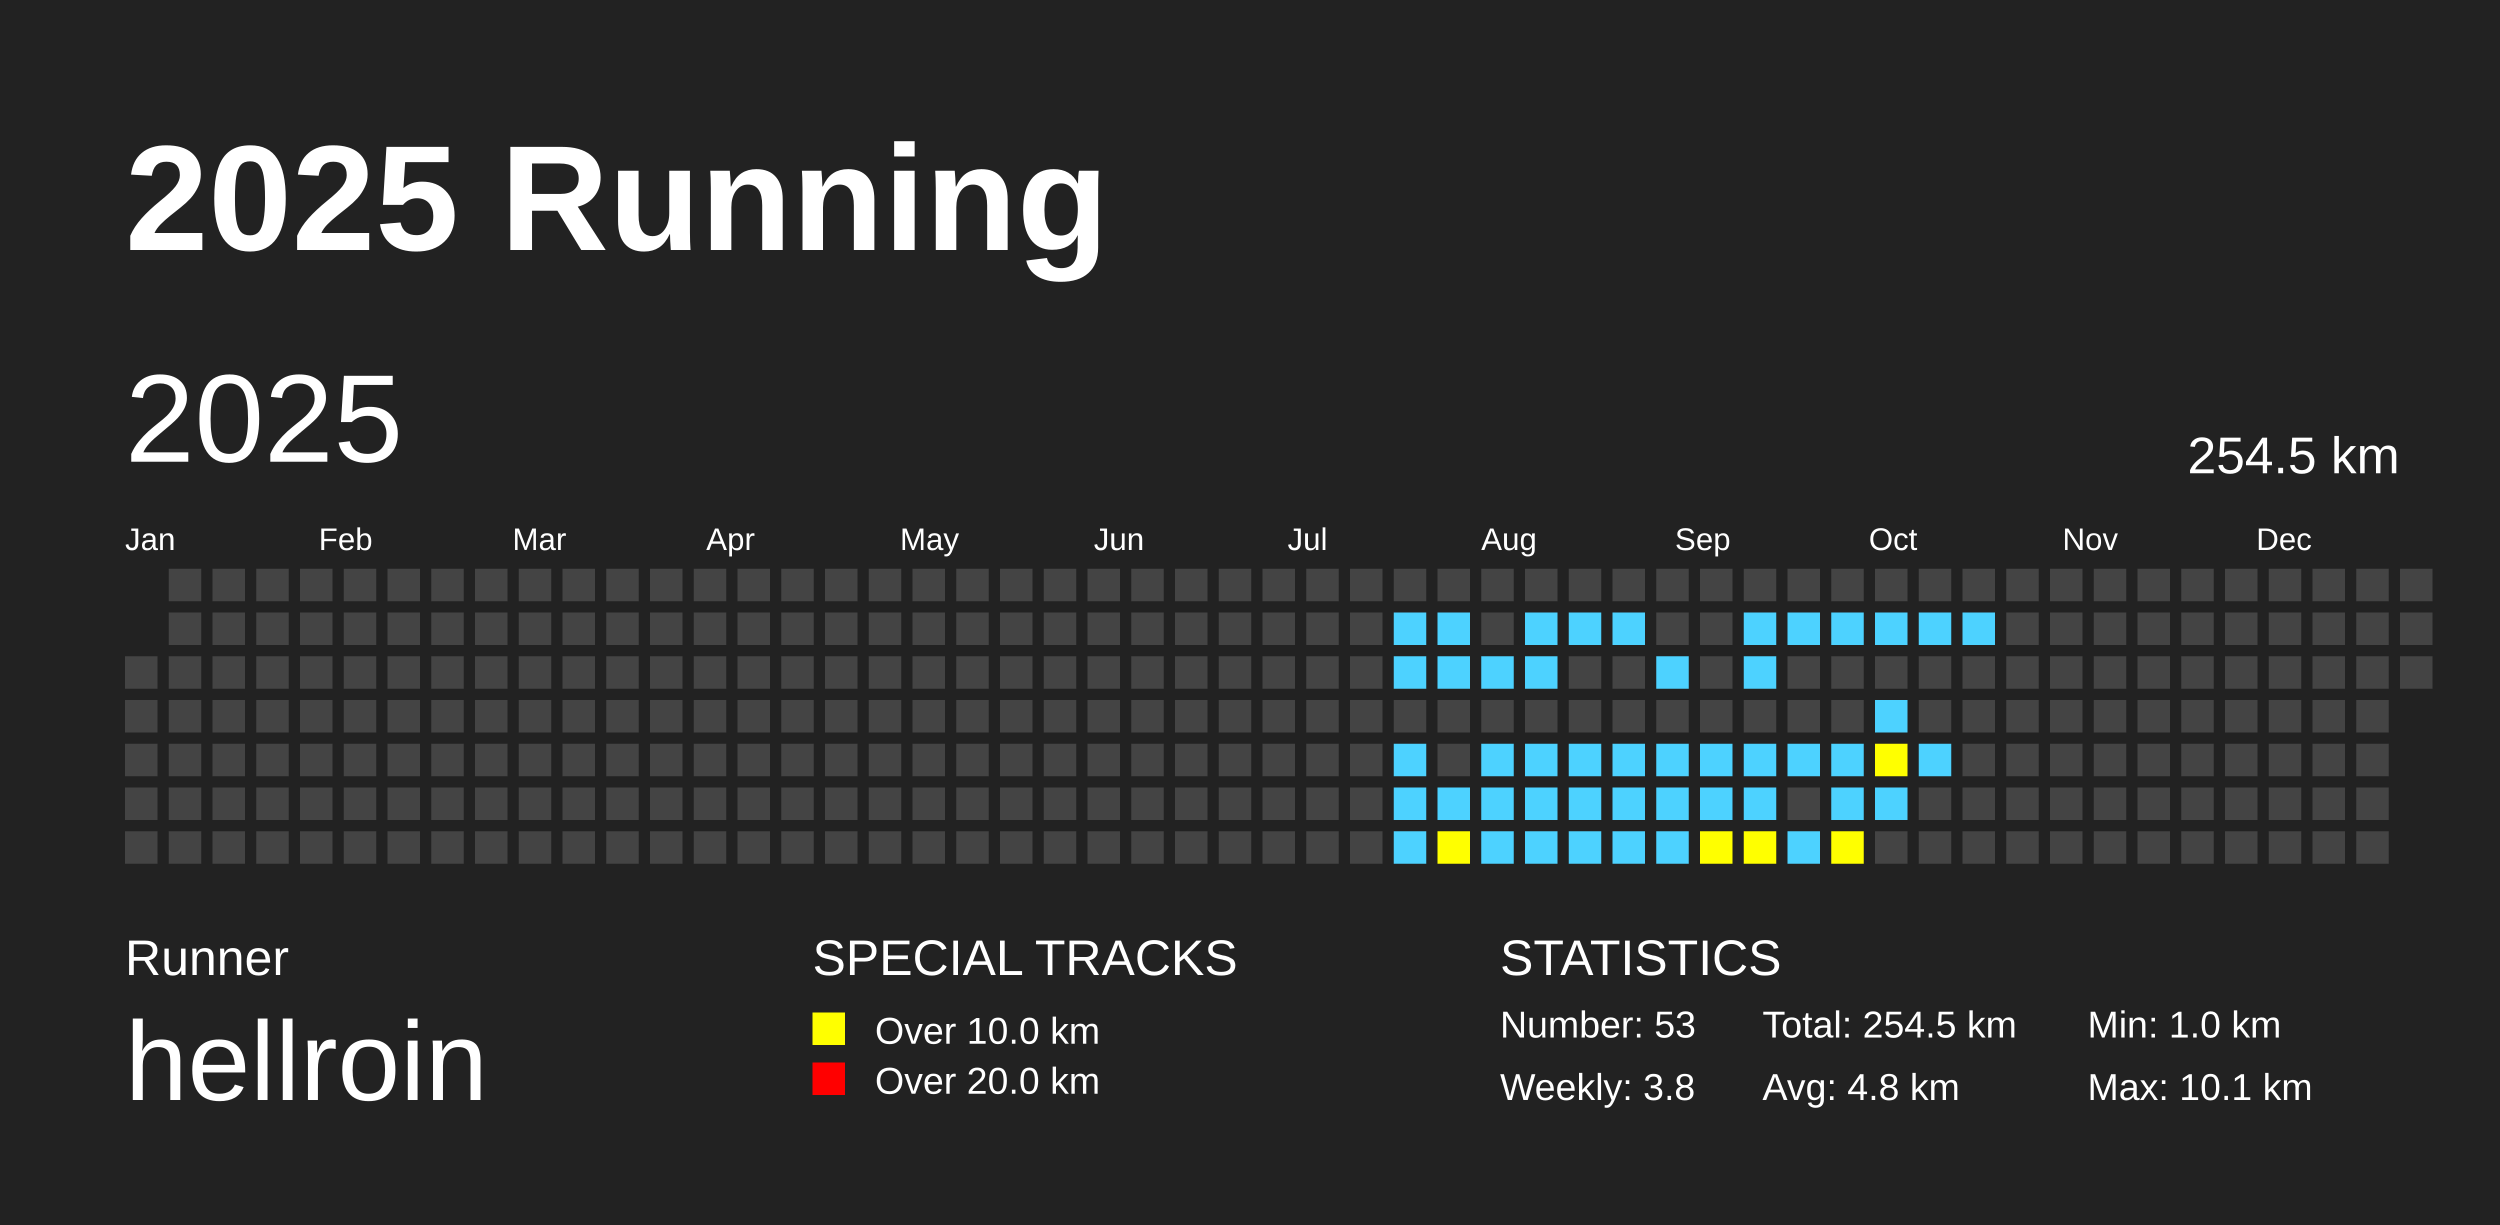
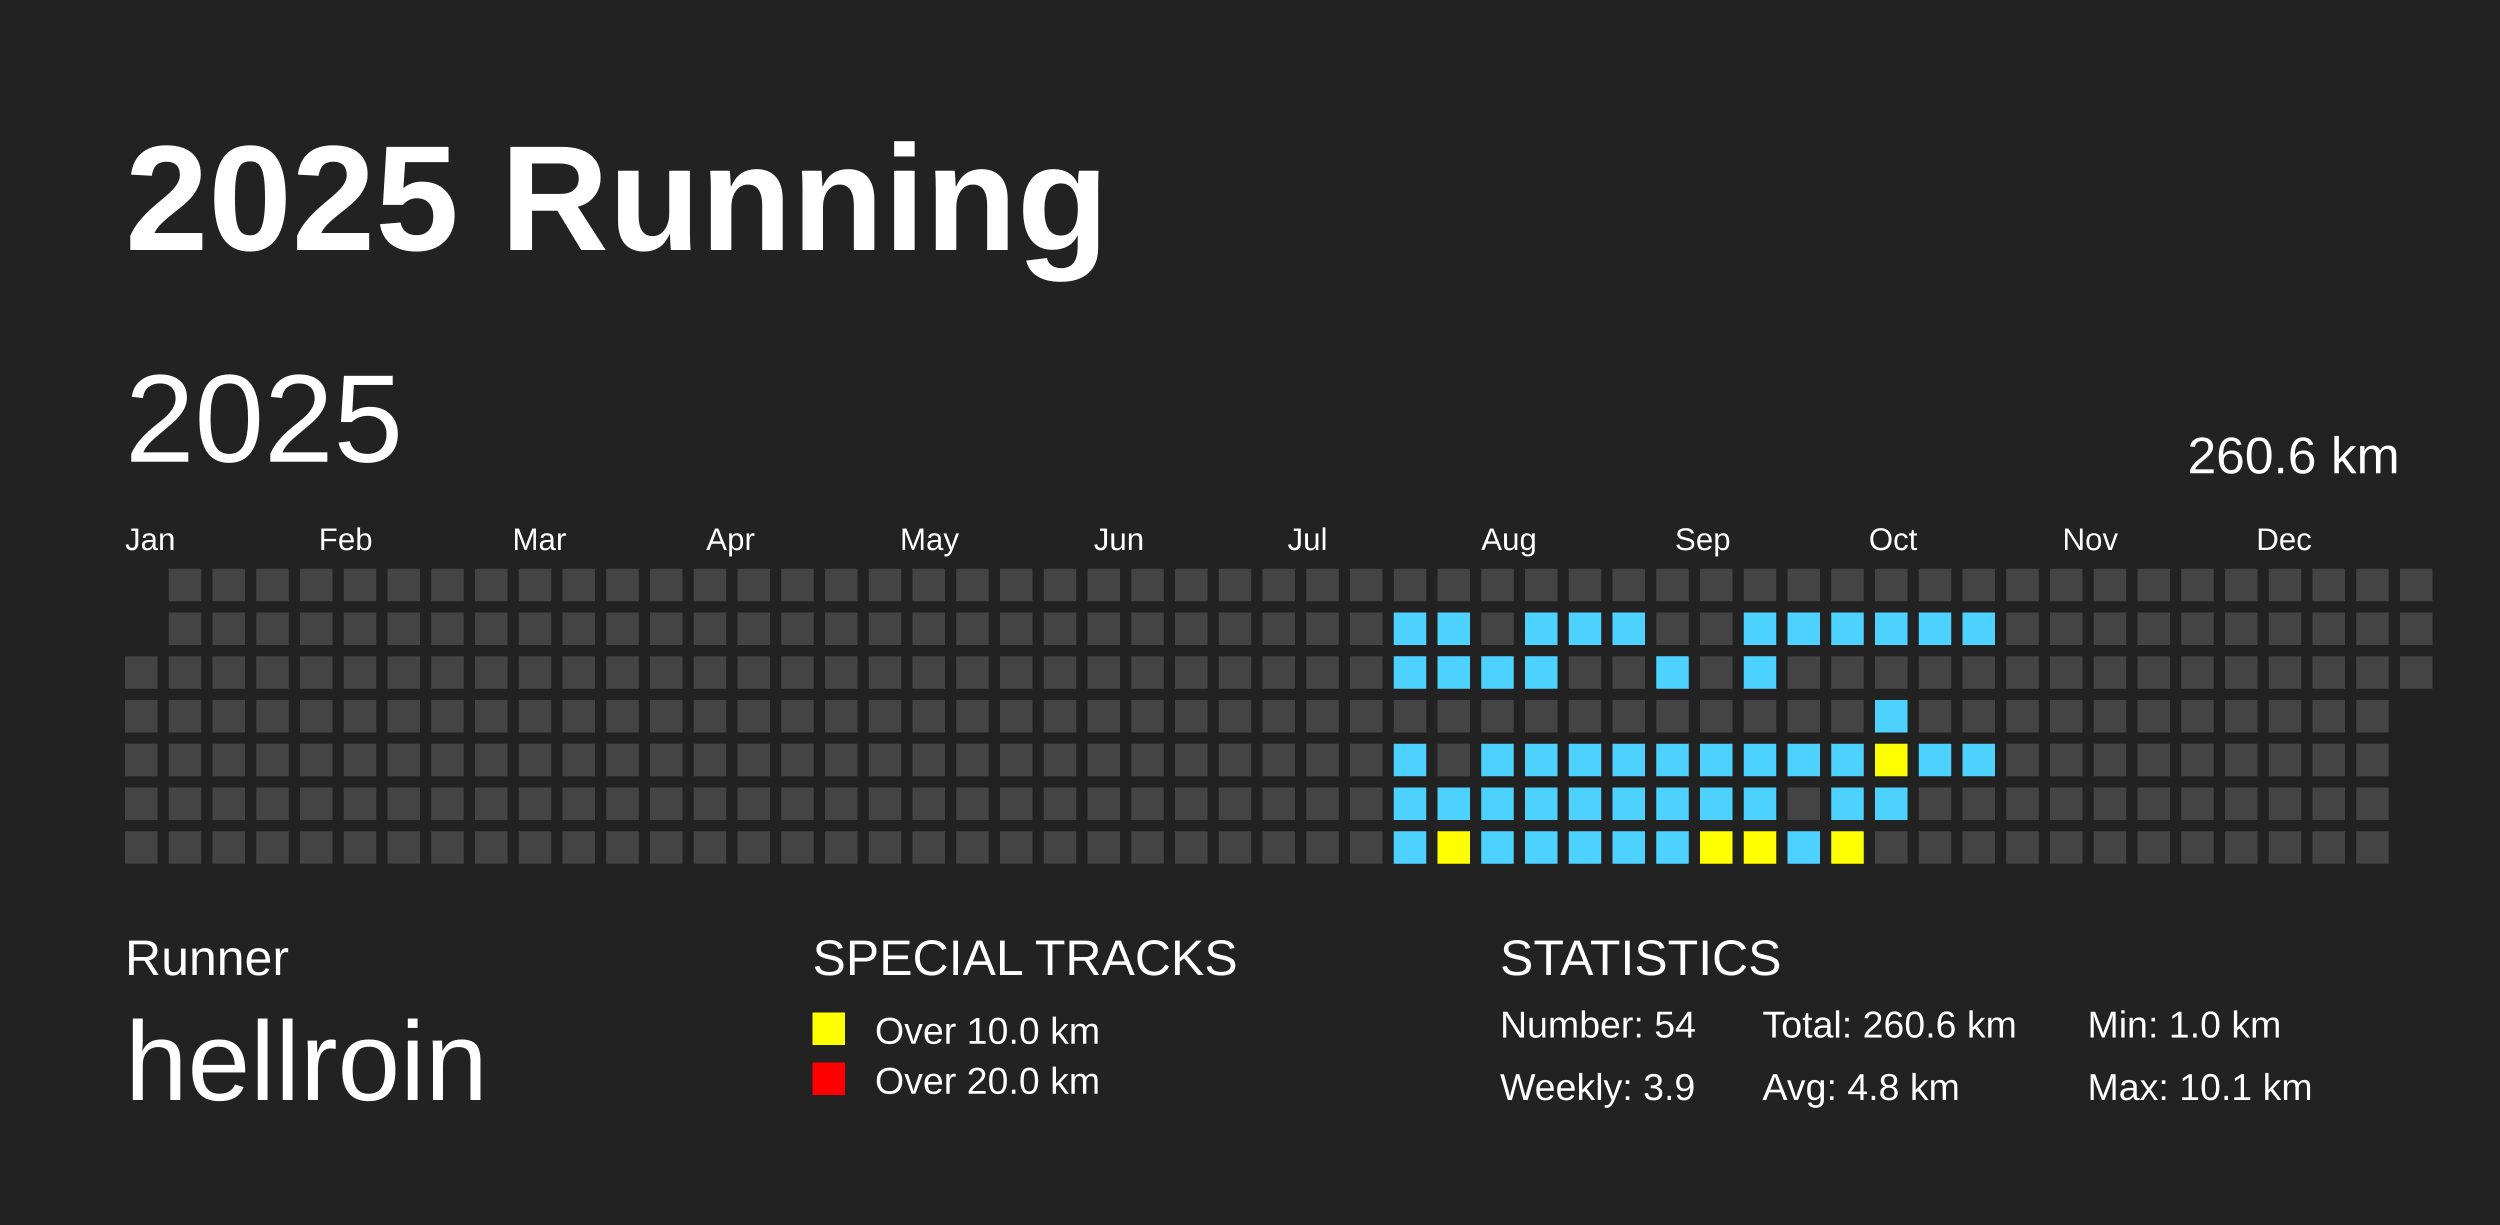
<svg xmlns="http://www.w3.org/2000/svg" baseProfile="full" height="98mm" version="1.1" viewBox="0,0,200,98" width="200mm">
  <defs />
  <rect fill="#222222" height="98" width="200" x="0" y="0" />
  <text fill="#FFFFFF" style="font-size:12px; font-family:Arial; font-weight:bold;" x="10" y="20">2025 Running</text>
  <text fill="#FFFFFF" style="font-size:4px; font-family:Arial" x="10" y="78">Runner</text>
  <text fill="#FFFFFF" style="font-size:9px; font-family:Arial" x="10" y="88">hellroin</text>
  <text fill="#FFFFFF" style="font-size:4px; font-family:Arial" x="65" y="78">SPECIAL TRACKS</text>
  <rect fill="yellow" height="2.6" width="2.6" x="65" y="81" />
  <text fill="#FFFFFF" style="font-size:3px; font-family:Arial" x="70" y="83.5">Over 10.0 km</text>
  <rect fill="red" height="2.6" width="2.6" x="65" y="85" />
  <text fill="#FFFFFF" style="font-size:3px; font-family:Arial" x="70" y="87.5">Over 20.0 km</text>
  <text fill="#FFFFFF" style="font-size:4px; font-family:Arial" x="120" y="78">STATISTICS</text>
-   <text fill="#FFFFFF" style="font-size:3px; font-family:Arial" x="120" y="83">Number: 53</text>
-   <text fill="#FFFFFF" style="font-size:3px; font-family:Arial" x="120" y="88">Weekly: 3.8</text>
-   <text fill="#FFFFFF" style="font-size:3px; font-family:Arial" x="141" y="83">Total: 254.5 km</text>
+   <text fill="#FFFFFF" style="font-size:3px; font-family:Arial" x="120" y="83">Number: 54</text>
+   <text fill="#FFFFFF" style="font-size:3px; font-family:Arial" x="120" y="88">Weekly: 3.9</text>
+   <text fill="#FFFFFF" style="font-size:3px; font-family:Arial" x="141" y="83">Total: 260.6 km</text>
  <text fill="#FFFFFF" style="font-size:3px; font-family:Arial" x="141" y="88">Avg: 4.8 km</text>
  <text fill="#FFFFFF" style="font-size:3px; font-family:Arial" x="167" y="83">Min: 1.0 km</text>
  <text fill="#FFFFFF" style="font-size:3px; font-family:Arial" x="167" y="88">Max: 10.1 km</text>
  <text dominant-baseline="hanging" fill="#FFFFFF" style="font-size:10.0px; font-family:Arial;" x="10" y="30">2025</text>
-   <text dominant-baseline="hanging" fill="#FFFFFF" style="font-size:4.125px; font-family:Arial;" x="175" y="35">254.5 km</text>
+   <text dominant-baseline="hanging" fill="#FFFFFF" style="font-size:4.125px; font-family:Arial;" x="175" y="35">260.6 km</text>
  <text fill="#FFFFFF" style="font-size:2.5px; font-family:Arial" x="10.0" y="44">Jan</text>
  <text fill="#FFFFFF" style="font-size:2.5px; font-family:Arial" x="25.5" y="44">Feb</text>
  <text fill="#FFFFFF" style="font-size:2.5px; font-family:Arial" x="41.0" y="44">Mar</text>
  <text fill="#FFFFFF" style="font-size:2.5px; font-family:Arial" x="56.5" y="44">Apr</text>
  <text fill="#FFFFFF" style="font-size:2.5px; font-family:Arial" x="72.0" y="44">May</text>
  <text fill="#FFFFFF" style="font-size:2.5px; font-family:Arial" x="87.5" y="44">Jun</text>
  <text fill="#FFFFFF" style="font-size:2.5px; font-family:Arial" x="103.0" y="44">Jul</text>
  <text fill="#FFFFFF" style="font-size:2.5px; font-family:Arial" x="118.5" y="44">Aug</text>
  <text fill="#FFFFFF" style="font-size:2.5px; font-family:Arial" x="134.0" y="44">Sep</text>
  <text fill="#FFFFFF" style="font-size:2.5px; font-family:Arial" x="149.5" y="44">Oct</text>
  <text fill="#FFFFFF" style="font-size:2.5px; font-family:Arial" x="165.0" y="44">Nov</text>
  <text fill="#FFFFFF" style="font-size:2.5px; font-family:Arial" x="180.5" y="44">Dec</text>
  <rect fill="#444444" height="2.6" width="2.6" x="10.0" y="52.5" />
  <rect fill="#444444" height="2.6" width="2.6" x="10.0" y="56.0" />
  <rect fill="#444444" height="2.6" width="2.6" x="10.0" y="59.5" />
  <rect fill="#444444" height="2.6" width="2.6" x="10.0" y="63.0" />
  <rect fill="#444444" height="2.6" width="2.6" x="10.0" y="66.5" />
  <rect fill="#444444" height="2.6" width="2.6" x="13.5" y="45.5" />
  <rect fill="#444444" height="2.6" width="2.6" x="13.5" y="49.0" />
  <rect fill="#444444" height="2.6" width="2.6" x="13.5" y="52.5" />
  <rect fill="#444444" height="2.6" width="2.6" x="13.5" y="56.0" />
  <rect fill="#444444" height="2.6" width="2.6" x="13.5" y="59.5" />
  <rect fill="#444444" height="2.6" width="2.6" x="13.5" y="63.0" />
  <rect fill="#444444" height="2.6" width="2.6" x="13.5" y="66.5" />
  <rect fill="#444444" height="2.6" width="2.6" x="17.0" y="45.5" />
  <rect fill="#444444" height="2.6" width="2.6" x="17.0" y="49.0" />
  <rect fill="#444444" height="2.6" width="2.6" x="17.0" y="52.5" />
  <rect fill="#444444" height="2.6" width="2.6" x="17.0" y="56.0" />
  <rect fill="#444444" height="2.6" width="2.6" x="17.0" y="59.5" />
  <rect fill="#444444" height="2.6" width="2.6" x="17.0" y="63.0" />
  <rect fill="#444444" height="2.6" width="2.6" x="17.0" y="66.5" />
  <rect fill="#444444" height="2.6" width="2.6" x="20.5" y="45.5" />
  <rect fill="#444444" height="2.6" width="2.6" x="20.5" y="49.0" />
  <rect fill="#444444" height="2.6" width="2.6" x="20.5" y="52.5" />
  <rect fill="#444444" height="2.6" width="2.6" x="20.5" y="56.0" />
  <rect fill="#444444" height="2.6" width="2.6" x="20.5" y="59.5" />
  <rect fill="#444444" height="2.6" width="2.6" x="20.5" y="63.0" />
  <rect fill="#444444" height="2.6" width="2.6" x="20.5" y="66.5" />
  <rect fill="#444444" height="2.6" width="2.6" x="24.0" y="45.5" />
  <rect fill="#444444" height="2.6" width="2.6" x="24.0" y="49.0" />
  <rect fill="#444444" height="2.6" width="2.6" x="24.0" y="52.5" />
  <rect fill="#444444" height="2.6" width="2.6" x="24.0" y="56.0" />
  <rect fill="#444444" height="2.6" width="2.6" x="24.0" y="59.5" />
  <rect fill="#444444" height="2.6" width="2.6" x="24.0" y="63.0" />
  <rect fill="#444444" height="2.6" width="2.6" x="24.0" y="66.5" />
  <rect fill="#444444" height="2.6" width="2.6" x="27.5" y="45.5" />
  <rect fill="#444444" height="2.6" width="2.6" x="27.5" y="49.0" />
  <rect fill="#444444" height="2.6" width="2.6" x="27.5" y="52.5" />
  <rect fill="#444444" height="2.6" width="2.6" x="27.5" y="56.0" />
  <rect fill="#444444" height="2.6" width="2.6" x="27.5" y="59.5" />
  <rect fill="#444444" height="2.6" width="2.6" x="27.5" y="63.0" />
  <rect fill="#444444" height="2.6" width="2.6" x="27.5" y="66.5" />
  <rect fill="#444444" height="2.6" width="2.6" x="31.0" y="45.5" />
  <rect fill="#444444" height="2.6" width="2.6" x="31.0" y="49.0" />
  <rect fill="#444444" height="2.6" width="2.6" x="31.0" y="52.5" />
  <rect fill="#444444" height="2.6" width="2.6" x="31.0" y="56.0" />
  <rect fill="#444444" height="2.6" width="2.6" x="31.0" y="59.5" />
  <rect fill="#444444" height="2.6" width="2.6" x="31.0" y="63.0" />
  <rect fill="#444444" height="2.6" width="2.6" x="31.0" y="66.5" />
  <rect fill="#444444" height="2.6" width="2.6" x="34.5" y="45.5" />
  <rect fill="#444444" height="2.6" width="2.6" x="34.5" y="49.0" />
  <rect fill="#444444" height="2.6" width="2.6" x="34.5" y="52.5" />
  <rect fill="#444444" height="2.6" width="2.6" x="34.5" y="56.0" />
  <rect fill="#444444" height="2.6" width="2.6" x="34.5" y="59.5" />
  <rect fill="#444444" height="2.6" width="2.6" x="34.5" y="63.0" />
  <rect fill="#444444" height="2.6" width="2.6" x="34.5" y="66.5" />
  <rect fill="#444444" height="2.6" width="2.6" x="38.0" y="45.5" />
  <rect fill="#444444" height="2.6" width="2.6" x="38.0" y="49.0" />
  <rect fill="#444444" height="2.6" width="2.6" x="38.0" y="52.5" />
  <rect fill="#444444" height="2.6" width="2.6" x="38.0" y="56.0" />
  <rect fill="#444444" height="2.6" width="2.6" x="38.0" y="59.5" />
  <rect fill="#444444" height="2.6" width="2.6" x="38.0" y="63.0" />
  <rect fill="#444444" height="2.6" width="2.6" x="38.0" y="66.5" />
  <rect fill="#444444" height="2.6" width="2.6" x="41.5" y="45.5" />
  <rect fill="#444444" height="2.6" width="2.6" x="41.5" y="49.0" />
  <rect fill="#444444" height="2.6" width="2.6" x="41.5" y="52.5" />
  <rect fill="#444444" height="2.6" width="2.6" x="41.5" y="56.0" />
  <rect fill="#444444" height="2.6" width="2.6" x="41.5" y="59.5" />
  <rect fill="#444444" height="2.6" width="2.6" x="41.5" y="63.0" />
  <rect fill="#444444" height="2.6" width="2.6" x="41.5" y="66.5" />
  <rect fill="#444444" height="2.6" width="2.6" x="45.0" y="45.5" />
  <rect fill="#444444" height="2.6" width="2.6" x="45.0" y="49.0" />
  <rect fill="#444444" height="2.6" width="2.6" x="45.0" y="52.5" />
  <rect fill="#444444" height="2.6" width="2.6" x="45.0" y="56.0" />
  <rect fill="#444444" height="2.6" width="2.6" x="45.0" y="59.5" />
  <rect fill="#444444" height="2.6" width="2.6" x="45.0" y="63.0" />
  <rect fill="#444444" height="2.6" width="2.6" x="45.0" y="66.5" />
  <rect fill="#444444" height="2.6" width="2.6" x="48.5" y="45.5" />
  <rect fill="#444444" height="2.6" width="2.6" x="48.5" y="49.0" />
  <rect fill="#444444" height="2.6" width="2.6" x="48.5" y="52.5" />
  <rect fill="#444444" height="2.6" width="2.6" x="48.5" y="56.0" />
  <rect fill="#444444" height="2.6" width="2.6" x="48.5" y="59.5" />
  <rect fill="#444444" height="2.6" width="2.6" x="48.5" y="63.0" />
  <rect fill="#444444" height="2.6" width="2.6" x="48.5" y="66.5" />
  <rect fill="#444444" height="2.6" width="2.6" x="52.0" y="45.5" />
  <rect fill="#444444" height="2.6" width="2.6" x="52.0" y="49.0" />
  <rect fill="#444444" height="2.6" width="2.6" x="52.0" y="52.5" />
  <rect fill="#444444" height="2.6" width="2.6" x="52.0" y="56.0" />
  <rect fill="#444444" height="2.6" width="2.6" x="52.0" y="59.5" />
  <rect fill="#444444" height="2.6" width="2.6" x="52.0" y="63.0" />
  <rect fill="#444444" height="2.6" width="2.6" x="52.0" y="66.5" />
  <rect fill="#444444" height="2.6" width="2.6" x="55.5" y="45.5" />
  <rect fill="#444444" height="2.6" width="2.6" x="55.5" y="49.0" />
  <rect fill="#444444" height="2.6" width="2.6" x="55.5" y="52.5" />
  <rect fill="#444444" height="2.6" width="2.6" x="55.5" y="56.0" />
  <rect fill="#444444" height="2.6" width="2.6" x="55.5" y="59.5" />
  <rect fill="#444444" height="2.6" width="2.6" x="55.5" y="63.0" />
  <rect fill="#444444" height="2.6" width="2.6" x="55.5" y="66.5" />
  <rect fill="#444444" height="2.6" width="2.6" x="59.0" y="45.5" />
  <rect fill="#444444" height="2.6" width="2.6" x="59.0" y="49.0" />
  <rect fill="#444444" height="2.6" width="2.6" x="59.0" y="52.5" />
  <rect fill="#444444" height="2.6" width="2.6" x="59.0" y="56.0" />
  <rect fill="#444444" height="2.6" width="2.6" x="59.0" y="59.5" />
  <rect fill="#444444" height="2.6" width="2.6" x="59.0" y="63.0" />
  <rect fill="#444444" height="2.6" width="2.6" x="59.0" y="66.5" />
  <rect fill="#444444" height="2.6" width="2.6" x="62.5" y="45.5" />
  <rect fill="#444444" height="2.6" width="2.6" x="62.5" y="49.0" />
  <rect fill="#444444" height="2.6" width="2.6" x="62.5" y="52.5" />
  <rect fill="#444444" height="2.6" width="2.6" x="62.5" y="56.0" />
  <rect fill="#444444" height="2.6" width="2.6" x="62.5" y="59.5" />
  <rect fill="#444444" height="2.6" width="2.6" x="62.5" y="63.0" />
  <rect fill="#444444" height="2.6" width="2.6" x="62.5" y="66.5" />
  <rect fill="#444444" height="2.6" width="2.6" x="66.0" y="45.5" />
  <rect fill="#444444" height="2.6" width="2.6" x="66.0" y="49.0" />
  <rect fill="#444444" height="2.6" width="2.6" x="66.0" y="52.5" />
  <rect fill="#444444" height="2.6" width="2.6" x="66.0" y="56.0" />
  <rect fill="#444444" height="2.6" width="2.6" x="66.0" y="59.5" />
  <rect fill="#444444" height="2.6" width="2.6" x="66.0" y="63.0" />
  <rect fill="#444444" height="2.6" width="2.6" x="66.0" y="66.5" />
  <rect fill="#444444" height="2.6" width="2.6" x="69.5" y="45.5" />
  <rect fill="#444444" height="2.6" width="2.6" x="69.5" y="49.0" />
  <rect fill="#444444" height="2.6" width="2.6" x="69.5" y="52.5" />
  <rect fill="#444444" height="2.6" width="2.6" x="69.5" y="56.0" />
  <rect fill="#444444" height="2.6" width="2.6" x="69.5" y="59.5" />
  <rect fill="#444444" height="2.6" width="2.6" x="69.5" y="63.0" />
  <rect fill="#444444" height="2.6" width="2.6" x="69.5" y="66.5" />
  <rect fill="#444444" height="2.6" width="2.6" x="73.0" y="45.5" />
  <rect fill="#444444" height="2.6" width="2.6" x="73.0" y="49.0" />
  <rect fill="#444444" height="2.6" width="2.6" x="73.0" y="52.5" />
  <rect fill="#444444" height="2.6" width="2.6" x="73.0" y="56.0" />
  <rect fill="#444444" height="2.6" width="2.6" x="73.0" y="59.5" />
  <rect fill="#444444" height="2.6" width="2.6" x="73.0" y="63.0" />
  <rect fill="#444444" height="2.6" width="2.6" x="73.0" y="66.5" />
  <rect fill="#444444" height="2.6" width="2.6" x="76.5" y="45.5" />
  <rect fill="#444444" height="2.6" width="2.6" x="76.5" y="49.0" />
  <rect fill="#444444" height="2.6" width="2.6" x="76.5" y="52.5" />
  <rect fill="#444444" height="2.6" width="2.6" x="76.5" y="56.0" />
  <rect fill="#444444" height="2.6" width="2.6" x="76.5" y="59.5" />
  <rect fill="#444444" height="2.6" width="2.6" x="76.5" y="63.0" />
  <rect fill="#444444" height="2.6" width="2.6" x="76.5" y="66.5" />
  <rect fill="#444444" height="2.6" width="2.6" x="80.0" y="45.5" />
  <rect fill="#444444" height="2.6" width="2.6" x="80.0" y="49.0" />
  <rect fill="#444444" height="2.6" width="2.6" x="80.0" y="52.5" />
  <rect fill="#444444" height="2.6" width="2.6" x="80.0" y="56.0" />
  <rect fill="#444444" height="2.6" width="2.6" x="80.0" y="59.5" />
  <rect fill="#444444" height="2.6" width="2.6" x="80.0" y="63.0" />
  <rect fill="#444444" height="2.6" width="2.6" x="80.0" y="66.5" />
  <rect fill="#444444" height="2.6" width="2.6" x="83.5" y="45.5" />
  <rect fill="#444444" height="2.6" width="2.6" x="83.5" y="49.0" />
  <rect fill="#444444" height="2.6" width="2.6" x="83.5" y="52.5" />
  <rect fill="#444444" height="2.6" width="2.6" x="83.5" y="56.0" />
  <rect fill="#444444" height="2.6" width="2.6" x="83.5" y="59.5" />
  <rect fill="#444444" height="2.6" width="2.6" x="83.5" y="63.0" />
  <rect fill="#444444" height="2.6" width="2.6" x="83.5" y="66.5" />
  <rect fill="#444444" height="2.6" width="2.6" x="87.0" y="45.5" />
  <rect fill="#444444" height="2.6" width="2.6" x="87.0" y="49.0" />
  <rect fill="#444444" height="2.6" width="2.6" x="87.0" y="52.5" />
  <rect fill="#444444" height="2.6" width="2.6" x="87.0" y="56.0" />
  <rect fill="#444444" height="2.6" width="2.6" x="87.0" y="59.5" />
  <rect fill="#444444" height="2.6" width="2.6" x="87.0" y="63.0" />
  <rect fill="#444444" height="2.6" width="2.6" x="87.0" y="66.5" />
  <rect fill="#444444" height="2.6" width="2.6" x="90.5" y="45.5" />
  <rect fill="#444444" height="2.6" width="2.6" x="90.5" y="49.0" />
  <rect fill="#444444" height="2.6" width="2.6" x="90.5" y="52.5" />
  <rect fill="#444444" height="2.6" width="2.6" x="90.5" y="56.0" />
  <rect fill="#444444" height="2.6" width="2.6" x="90.5" y="59.5" />
  <rect fill="#444444" height="2.6" width="2.6" x="90.5" y="63.0" />
  <rect fill="#444444" height="2.6" width="2.6" x="90.5" y="66.5" />
  <rect fill="#444444" height="2.6" width="2.6" x="94.0" y="45.5" />
  <rect fill="#444444" height="2.6" width="2.6" x="94.0" y="49.0" />
  <rect fill="#444444" height="2.6" width="2.6" x="94.0" y="52.5" />
  <rect fill="#444444" height="2.6" width="2.6" x="94.0" y="56.0" />
  <rect fill="#444444" height="2.6" width="2.6" x="94.0" y="59.5" />
  <rect fill="#444444" height="2.6" width="2.6" x="94.0" y="63.0" />
  <rect fill="#444444" height="2.6" width="2.6" x="94.0" y="66.5" />
  <rect fill="#444444" height="2.6" width="2.6" x="97.5" y="45.5" />
  <rect fill="#444444" height="2.6" width="2.6" x="97.5" y="49.0" />
  <rect fill="#444444" height="2.6" width="2.6" x="97.5" y="52.5" />
  <rect fill="#444444" height="2.6" width="2.6" x="97.5" y="56.0" />
  <rect fill="#444444" height="2.6" width="2.6" x="97.5" y="59.5" />
  <rect fill="#444444" height="2.6" width="2.6" x="97.5" y="63.0" />
  <rect fill="#444444" height="2.6" width="2.6" x="97.5" y="66.5" />
  <rect fill="#444444" height="2.6" width="2.6" x="101.0" y="45.5" />
  <rect fill="#444444" height="2.6" width="2.6" x="101.0" y="49.0" />
  <rect fill="#444444" height="2.6" width="2.6" x="101.0" y="52.5" />
  <rect fill="#444444" height="2.6" width="2.6" x="101.0" y="56.0" />
  <rect fill="#444444" height="2.6" width="2.6" x="101.0" y="59.5" />
  <rect fill="#444444" height="2.6" width="2.6" x="101.0" y="63.0" />
  <rect fill="#444444" height="2.6" width="2.6" x="101.0" y="66.5" />
  <rect fill="#444444" height="2.6" width="2.6" x="104.5" y="45.5" />
  <rect fill="#444444" height="2.6" width="2.6" x="104.5" y="49.0" />
  <rect fill="#444444" height="2.6" width="2.6" x="104.5" y="52.5" />
  <rect fill="#444444" height="2.6" width="2.6" x="104.5" y="56.0" />
  <rect fill="#444444" height="2.6" width="2.6" x="104.5" y="59.5" />
  <rect fill="#444444" height="2.6" width="2.6" x="104.5" y="63.0" />
  <rect fill="#444444" height="2.6" width="2.6" x="104.5" y="66.5" />
  <rect fill="#444444" height="2.6" width="2.6" x="108.0" y="45.5" />
  <rect fill="#444444" height="2.6" width="2.6" x="108.0" y="49.0" />
  <rect fill="#444444" height="2.6" width="2.6" x="108.0" y="52.5" />
  <rect fill="#444444" height="2.6" width="2.6" x="108.0" y="56.0" />
  <rect fill="#444444" height="2.6" width="2.6" x="108.0" y="59.5" />
  <rect fill="#444444" height="2.6" width="2.6" x="108.0" y="63.0" />
  <rect fill="#444444" height="2.6" width="2.6" x="108.0" y="66.5" />
  <rect fill="#444444" height="2.6" width="2.6" x="111.5" y="45.5" />
  <rect fill="#4DD2FF" height="2.6" width="2.6" x="111.5" y="49.0" />
  <rect fill="#4DD2FF" height="2.6" width="2.6" x="111.5" y="52.5" />
  <rect fill="#444444" height="2.6" width="2.6" x="111.5" y="56.0" />
  <rect fill="#4DD2FF" height="2.6" width="2.6" x="111.5" y="59.5" />
  <rect fill="#4DD2FF" height="2.6" width="2.6" x="111.5" y="63.0" />
  <rect fill="#4DD2FF" height="2.6" width="2.6" x="111.5" y="66.5" />
  <rect fill="#444444" height="2.6" width="2.6" x="115.0" y="45.5" />
  <rect fill="#4DD2FF" height="2.6" width="2.6" x="115.0" y="49.0" />
  <rect fill="#4DD2FF" height="2.6" width="2.6" x="115.0" y="52.5" />
  <rect fill="#444444" height="2.6" width="2.6" x="115.0" y="56.0" />
  <rect fill="#444444" height="2.6" width="2.6" x="115.0" y="59.5" />
  <rect fill="#4DD2FF" height="2.6" width="2.6" x="115.0" y="63.0" />
  <rect fill="yellow" height="2.6" width="2.6" x="115.0" y="66.5" />
  <rect fill="#444444" height="2.6" width="2.6" x="118.5" y="45.5" />
  <rect fill="#444444" height="2.6" width="2.6" x="118.5" y="49.0" />
  <rect fill="#4DD2FF" height="2.6" width="2.6" x="118.5" y="52.5" />
  <rect fill="#444444" height="2.6" width="2.6" x="118.5" y="56.0" />
  <rect fill="#4DD2FF" height="2.6" width="2.6" x="118.5" y="59.5" />
  <rect fill="#4DD2FF" height="2.6" width="2.6" x="118.5" y="63.0" />
  <rect fill="#4DD2FF" height="2.6" width="2.6" x="118.5" y="66.5" />
  <rect fill="#444444" height="2.6" width="2.6" x="122.0" y="45.5" />
  <rect fill="#4DD2FF" height="2.6" width="2.6" x="122.0" y="49.0" />
  <rect fill="#4DD2FF" height="2.6" width="2.6" x="122.0" y="52.5" />
  <rect fill="#444444" height="2.6" width="2.6" x="122.0" y="56.0" />
  <rect fill="#4DD2FF" height="2.6" width="2.6" x="122.0" y="59.5" />
  <rect fill="#4DD2FF" height="2.6" width="2.6" x="122.0" y="63.0" />
  <rect fill="#4DD2FF" height="2.6" width="2.6" x="122.0" y="66.5" />
  <rect fill="#444444" height="2.6" width="2.6" x="125.5" y="45.5" />
  <rect fill="#4DD2FF" height="2.6" width="2.6" x="125.5" y="49.0" />
  <rect fill="#444444" height="2.6" width="2.6" x="125.5" y="52.5" />
  <rect fill="#444444" height="2.6" width="2.6" x="125.5" y="56.0" />
  <rect fill="#4DD2FF" height="2.6" width="2.6" x="125.5" y="59.5" />
  <rect fill="#4DD2FF" height="2.6" width="2.6" x="125.5" y="63.0" />
  <rect fill="#4DD2FF" height="2.6" width="2.6" x="125.5" y="66.5" />
  <rect fill="#444444" height="2.6" width="2.6" x="129.0" y="45.5" />
  <rect fill="#4DD2FF" height="2.6" width="2.6" x="129.0" y="49.0" />
  <rect fill="#444444" height="2.6" width="2.6" x="129.0" y="52.5" />
  <rect fill="#444444" height="2.6" width="2.6" x="129.0" y="56.0" />
  <rect fill="#4DD2FF" height="2.6" width="2.6" x="129.0" y="59.5" />
  <rect fill="#4DD2FF" height="2.6" width="2.6" x="129.0" y="63.0" />
  <rect fill="#4DD2FF" height="2.6" width="2.6" x="129.0" y="66.5" />
  <rect fill="#444444" height="2.6" width="2.6" x="132.5" y="45.5" />
  <rect fill="#444444" height="2.6" width="2.6" x="132.5" y="49.0" />
  <rect fill="#4DD2FF" height="2.6" width="2.6" x="132.5" y="52.5" />
  <rect fill="#444444" height="2.6" width="2.6" x="132.5" y="56.0" />
  <rect fill="#4DD2FF" height="2.6" width="2.6" x="132.5" y="59.5" />
  <rect fill="#4DD2FF" height="2.6" width="2.6" x="132.5" y="63.0" />
  <rect fill="#4DD2FF" height="2.6" width="2.6" x="132.5" y="66.5" />
  <rect fill="#444444" height="2.6" width="2.6" x="136.0" y="45.5" />
  <rect fill="#444444" height="2.6" width="2.6" x="136.0" y="49.0" />
  <rect fill="#444444" height="2.6" width="2.6" x="136.0" y="52.5" />
  <rect fill="#444444" height="2.6" width="2.6" x="136.0" y="56.0" />
  <rect fill="#4DD2FF" height="2.6" width="2.6" x="136.0" y="59.5" />
  <rect fill="#4DD2FF" height="2.6" width="2.6" x="136.0" y="63.0" />
  <rect fill="yellow" height="2.6" width="2.6" x="136.0" y="66.5" />
  <rect fill="#444444" height="2.6" width="2.6" x="139.5" y="45.5" />
  <rect fill="#4DD2FF" height="2.6" width="2.6" x="139.5" y="49.0" />
  <rect fill="#4DD2FF" height="2.6" width="2.6" x="139.5" y="52.5" />
  <rect fill="#444444" height="2.6" width="2.6" x="139.5" y="56.0" />
  <rect fill="#4DD2FF" height="2.6" width="2.6" x="139.5" y="59.5" />
  <rect fill="#4DD2FF" height="2.6" width="2.6" x="139.5" y="63.0" />
  <rect fill="yellow" height="2.6" width="2.6" x="139.5" y="66.5" />
  <rect fill="#444444" height="2.6" width="2.6" x="143.0" y="45.5" />
  <rect fill="#4DD2FF" height="2.6" width="2.6" x="143.0" y="49.0" />
  <rect fill="#444444" height="2.6" width="2.6" x="143.0" y="52.5" />
  <rect fill="#444444" height="2.6" width="2.6" x="143.0" y="56.0" />
  <rect fill="#4DD2FF" height="2.6" width="2.6" x="143.0" y="59.5" />
  <rect fill="#444444" height="2.6" width="2.6" x="143.0" y="63.0" />
  <rect fill="#4DD2FF" height="2.6" width="2.6" x="143.0" y="66.5" />
  <rect fill="#444444" height="2.6" width="2.6" x="146.5" y="45.5" />
  <rect fill="#4DD2FF" height="2.6" width="2.6" x="146.5" y="49.0" />
  <rect fill="#444444" height="2.6" width="2.6" x="146.5" y="52.5" />
  <rect fill="#444444" height="2.6" width="2.6" x="146.5" y="56.0" />
  <rect fill="#4DD2FF" height="2.6" width="2.6" x="146.5" y="59.5" />
  <rect fill="#4DD2FF" height="2.6" width="2.6" x="146.5" y="63.0" />
  <rect fill="yellow" height="2.6" width="2.6" x="146.5" y="66.5" />
  <rect fill="#444444" height="2.6" width="2.6" x="150.0" y="45.5" />
  <rect fill="#4DD2FF" height="2.6" width="2.6" x="150.0" y="49.0" />
  <rect fill="#444444" height="2.6" width="2.6" x="150.0" y="52.5" />
  <rect fill="#4DD2FF" height="2.6" width="2.6" x="150.0" y="56.0" />
  <rect fill="yellow" height="2.6" width="2.6" x="150.0" y="59.5" />
  <rect fill="#4DD2FF" height="2.6" width="2.6" x="150.0" y="63.0" />
  <rect fill="#444444" height="2.6" width="2.6" x="150.0" y="66.5" />
  <rect fill="#444444" height="2.6" width="2.6" x="153.5" y="45.5" />
  <rect fill="#4DD2FF" height="2.6" width="2.6" x="153.5" y="49.0" />
  <rect fill="#444444" height="2.6" width="2.6" x="153.5" y="52.5" />
  <rect fill="#444444" height="2.6" width="2.6" x="153.5" y="56.0" />
  <rect fill="#4DD2FF" height="2.6" width="2.6" x="153.5" y="59.5" />
  <rect fill="#444444" height="2.6" width="2.6" x="153.5" y="63.0" />
  <rect fill="#444444" height="2.6" width="2.6" x="153.5" y="66.5" />
  <rect fill="#444444" height="2.6" width="2.6" x="157.0" y="45.5" />
  <rect fill="#4DD2FF" height="2.6" width="2.6" x="157.0" y="49.0" />
  <rect fill="#444444" height="2.6" width="2.6" x="157.0" y="52.5" />
  <rect fill="#444444" height="2.6" width="2.6" x="157.0" y="56.0" />
-   <rect fill="#444444" height="2.6" width="2.6" x="157.0" y="59.5" />
+   <rect fill="#4DD2FF" height="2.6" width="2.6" x="157.0" y="59.5" />
  <rect fill="#444444" height="2.6" width="2.6" x="157.0" y="63.0" />
  <rect fill="#444444" height="2.6" width="2.6" x="157.0" y="66.5" />
  <rect fill="#444444" height="2.6" width="2.6" x="160.5" y="45.5" />
  <rect fill="#444444" height="2.6" width="2.6" x="160.5" y="49.0" />
  <rect fill="#444444" height="2.6" width="2.6" x="160.5" y="52.5" />
  <rect fill="#444444" height="2.6" width="2.6" x="160.5" y="56.0" />
  <rect fill="#444444" height="2.6" width="2.6" x="160.5" y="59.5" />
  <rect fill="#444444" height="2.6" width="2.6" x="160.5" y="63.0" />
  <rect fill="#444444" height="2.6" width="2.6" x="160.5" y="66.5" />
  <rect fill="#444444" height="2.6" width="2.6" x="164.0" y="45.5" />
  <rect fill="#444444" height="2.6" width="2.6" x="164.0" y="49.0" />
  <rect fill="#444444" height="2.6" width="2.6" x="164.0" y="52.5" />
  <rect fill="#444444" height="2.6" width="2.6" x="164.0" y="56.0" />
  <rect fill="#444444" height="2.6" width="2.6" x="164.0" y="59.5" />
  <rect fill="#444444" height="2.6" width="2.6" x="164.0" y="63.0" />
  <rect fill="#444444" height="2.6" width="2.6" x="164.0" y="66.5" />
  <rect fill="#444444" height="2.6" width="2.6" x="167.5" y="45.5" />
  <rect fill="#444444" height="2.6" width="2.6" x="167.5" y="49.0" />
  <rect fill="#444444" height="2.6" width="2.6" x="167.5" y="52.5" />
  <rect fill="#444444" height="2.6" width="2.6" x="167.5" y="56.0" />
  <rect fill="#444444" height="2.6" width="2.6" x="167.5" y="59.5" />
  <rect fill="#444444" height="2.6" width="2.6" x="167.5" y="63.0" />
  <rect fill="#444444" height="2.6" width="2.6" x="167.5" y="66.5" />
  <rect fill="#444444" height="2.6" width="2.6" x="171.0" y="45.5" />
  <rect fill="#444444" height="2.6" width="2.6" x="171.0" y="49.0" />
  <rect fill="#444444" height="2.6" width="2.6" x="171.0" y="52.5" />
  <rect fill="#444444" height="2.6" width="2.6" x="171.0" y="56.0" />
  <rect fill="#444444" height="2.6" width="2.6" x="171.0" y="59.5" />
  <rect fill="#444444" height="2.6" width="2.6" x="171.0" y="63.0" />
  <rect fill="#444444" height="2.6" width="2.6" x="171.0" y="66.5" />
  <rect fill="#444444" height="2.6" width="2.6" x="174.5" y="45.5" />
  <rect fill="#444444" height="2.6" width="2.6" x="174.5" y="49.0" />
  <rect fill="#444444" height="2.6" width="2.6" x="174.5" y="52.5" />
  <rect fill="#444444" height="2.6" width="2.6" x="174.5" y="56.0" />
  <rect fill="#444444" height="2.6" width="2.6" x="174.5" y="59.5" />
  <rect fill="#444444" height="2.6" width="2.6" x="174.5" y="63.0" />
  <rect fill="#444444" height="2.6" width="2.6" x="174.5" y="66.5" />
  <rect fill="#444444" height="2.6" width="2.6" x="178.0" y="45.5" />
  <rect fill="#444444" height="2.6" width="2.6" x="178.0" y="49.0" />
  <rect fill="#444444" height="2.6" width="2.6" x="178.0" y="52.5" />
  <rect fill="#444444" height="2.6" width="2.6" x="178.0" y="56.0" />
  <rect fill="#444444" height="2.6" width="2.6" x="178.0" y="59.5" />
  <rect fill="#444444" height="2.6" width="2.6" x="178.0" y="63.0" />
  <rect fill="#444444" height="2.6" width="2.6" x="178.0" y="66.5" />
  <rect fill="#444444" height="2.6" width="2.6" x="181.5" y="45.5" />
  <rect fill="#444444" height="2.6" width="2.6" x="181.5" y="49.0" />
  <rect fill="#444444" height="2.6" width="2.6" x="181.5" y="52.5" />
  <rect fill="#444444" height="2.6" width="2.6" x="181.5" y="56.0" />
  <rect fill="#444444" height="2.6" width="2.6" x="181.5" y="59.5" />
  <rect fill="#444444" height="2.6" width="2.6" x="181.5" y="63.0" />
  <rect fill="#444444" height="2.6" width="2.6" x="181.5" y="66.5" />
  <rect fill="#444444" height="2.6" width="2.6" x="185.0" y="45.5" />
  <rect fill="#444444" height="2.6" width="2.6" x="185.0" y="49.0" />
  <rect fill="#444444" height="2.6" width="2.6" x="185.0" y="52.5" />
  <rect fill="#444444" height="2.6" width="2.6" x="185.0" y="56.0" />
  <rect fill="#444444" height="2.6" width="2.6" x="185.0" y="59.5" />
  <rect fill="#444444" height="2.6" width="2.6" x="185.0" y="63.0" />
  <rect fill="#444444" height="2.6" width="2.6" x="185.0" y="66.5" />
  <rect fill="#444444" height="2.6" width="2.6" x="188.5" y="45.5" />
  <rect fill="#444444" height="2.6" width="2.6" x="188.5" y="49.0" />
  <rect fill="#444444" height="2.6" width="2.6" x="188.5" y="52.5" />
  <rect fill="#444444" height="2.6" width="2.6" x="188.5" y="56.0" />
  <rect fill="#444444" height="2.6" width="2.6" x="188.5" y="59.5" />
  <rect fill="#444444" height="2.6" width="2.6" x="188.5" y="63.0" />
  <rect fill="#444444" height="2.6" width="2.6" x="188.5" y="66.5" />
  <rect fill="#444444" height="2.6" width="2.6" x="192.0" y="45.5" />
  <rect fill="#444444" height="2.6" width="2.6" x="192.0" y="49.0" />
  <rect fill="#444444" height="2.6" width="2.6" x="192.0" y="52.5" />
</svg>
